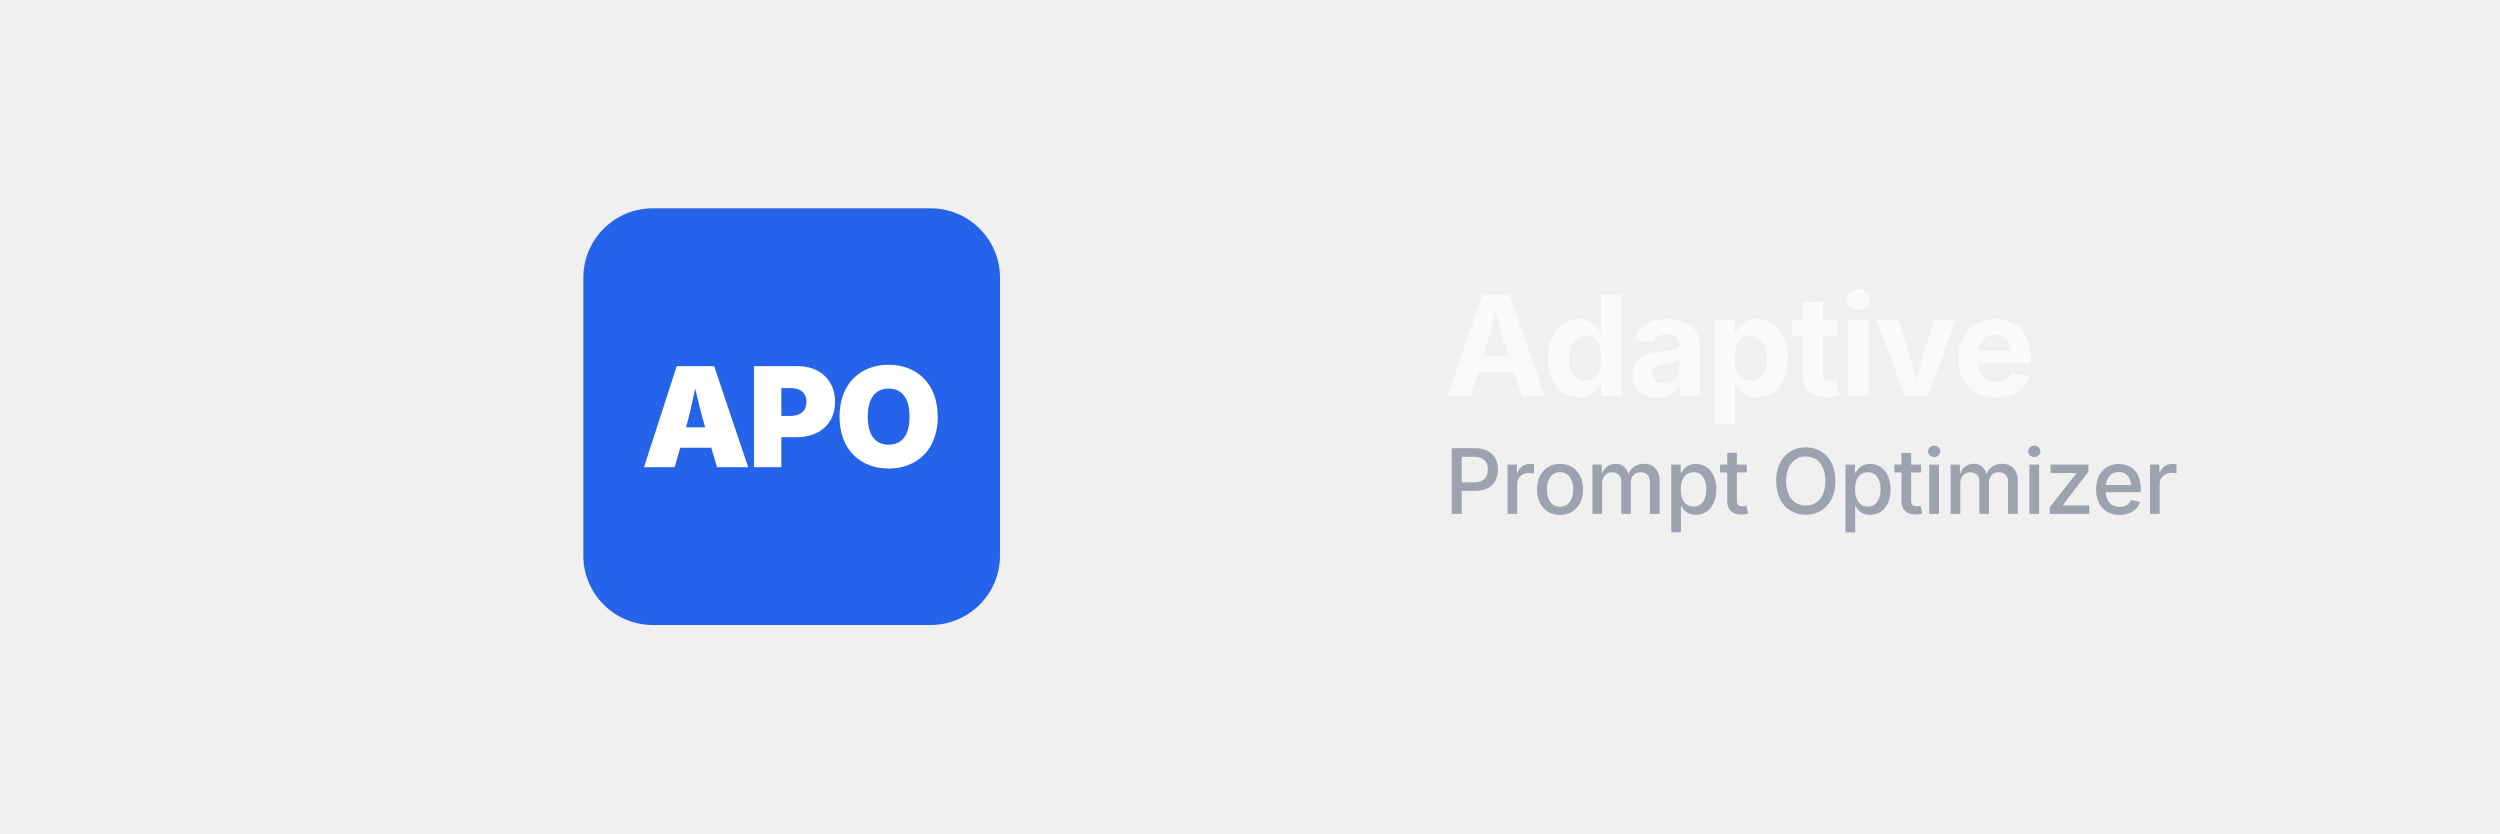
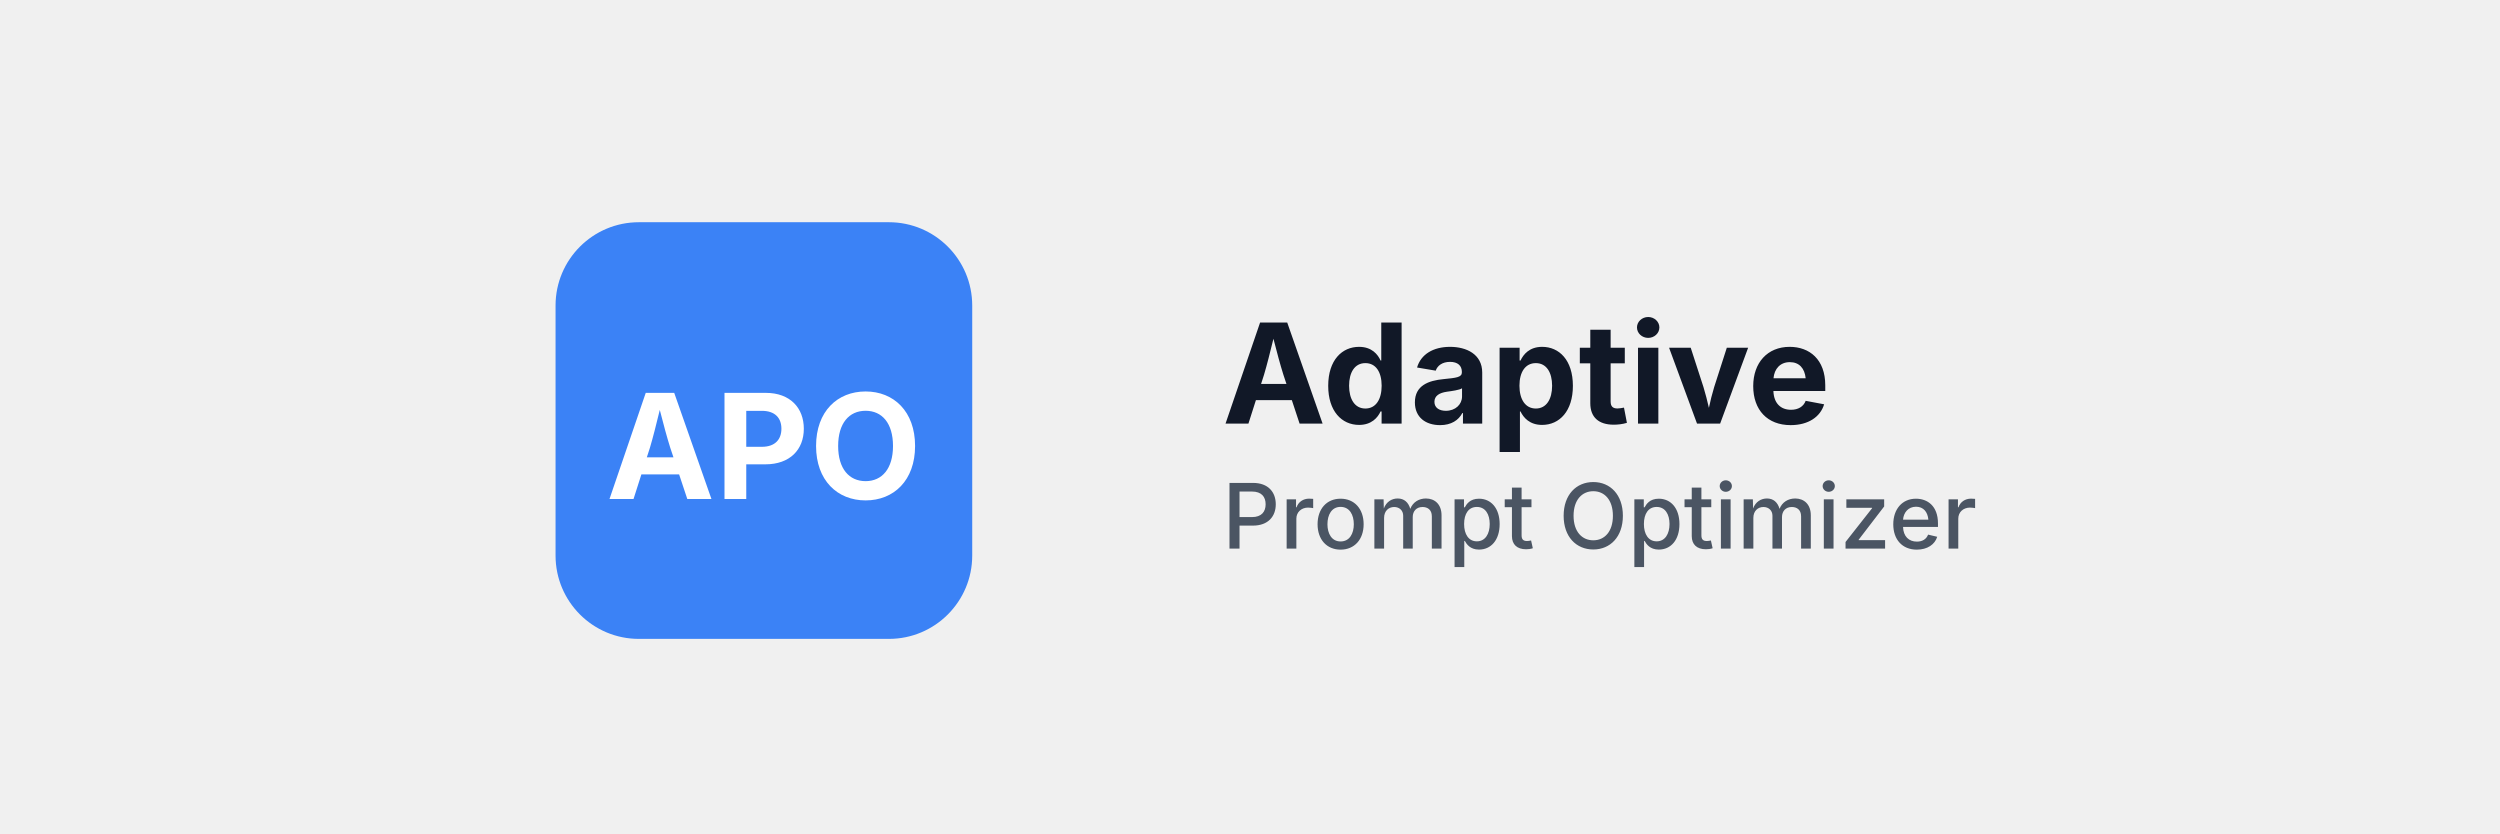
<svg xmlns="http://www.w3.org/2000/svg" width="720" height="240" viewBox="0 0 720 240">
  <rect width="720" height="240" fill="none" />
-   <g transform="translate(368,120)" text-rendering="geometricPrecision">
-     <g transform="translate(-140,0)">
-       <rect x="-60" y="-60" width="120" height="120" rx="20" fill="#2563EB" />
-       <text x="0" y="0" text-anchor="middle" dominant-baseline="central" font-family="Inter, system-ui, -apple-system, 'Segoe UI', Roboto, Helvetica, Arial, sans-serif" font-weight="900" font-size="40" letter-spacing="-1.1" fill="#FFFFFF">APO</text>
-     </g>
-     <g transform="translate(48,2)">
-       <text x="0" y="-8" text-anchor="start" font-family="Inter, system-ui, -apple-system, 'Segoe UI', Roboto, Helvetica, Arial, sans-serif" font-weight="700" font-size="40" letter-spacing="-0.7" fill="#F9FAFB">Adaptive</text>
-       <text x="0" y="26" text-anchor="start" font-family="Inter, system-ui, -apple-system, 'Segoe UI', Roboto, Helvetica, Arial, sans-serif" font-weight="500" font-size="26" letter-spacing="-0.4" fill="#9CA3AF">Prompt Optimizer</text>
+   <g transform="translate(360,124)" text-rendering="geometricPrecision">
+     <rect x="-200" y="-60" width="120" height="120" rx="24" fill="#3B82F6" />
+     <text x="-140" y="4" text-anchor="middle" dominant-baseline="middle" font-family="Inter, system-ui, -apple-system, 'Segoe UI', Roboto, Helvetica, Arial, sans-serif" font-weight="700" font-size="42" fill="#FFFFFF">APO</text>
+     <g transform="translate(-8,4)">
+       <text x="0" y="-6" font-family="Inter, system-ui, -apple-system, 'Segoe UI', Roboto, Helvetica, Arial, sans-serif" font-weight="700" font-size="40" fill="#111827">Adaptive</text>
+       <text x="0" y="30" font-family="Inter, system-ui, -apple-system, 'Segoe UI', Roboto, Helvetica, Arial, sans-serif" font-weight="500" font-size="26" fill="#4B5563">Prompt Optimizer</text>
    </g>
  </g>
</svg>
